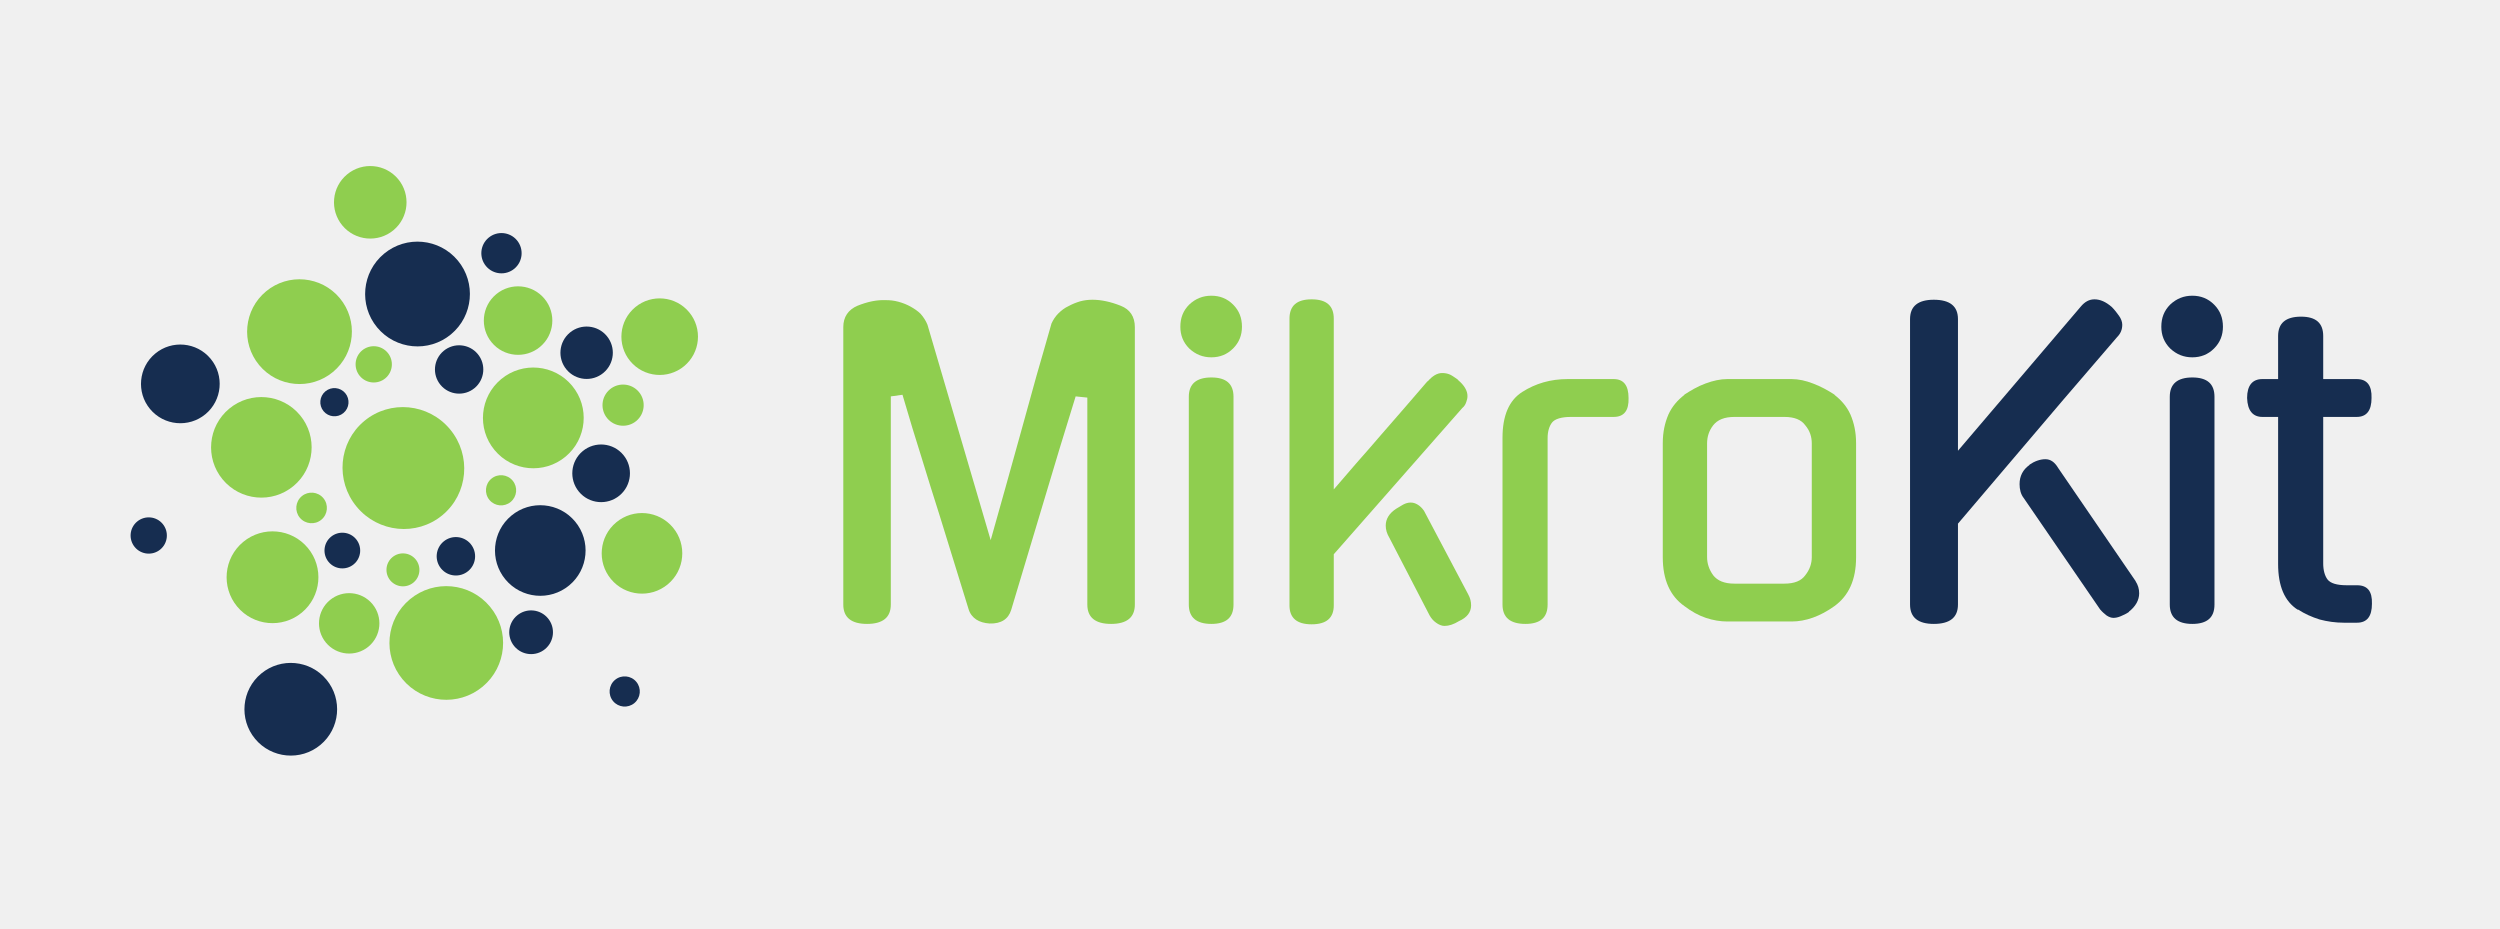
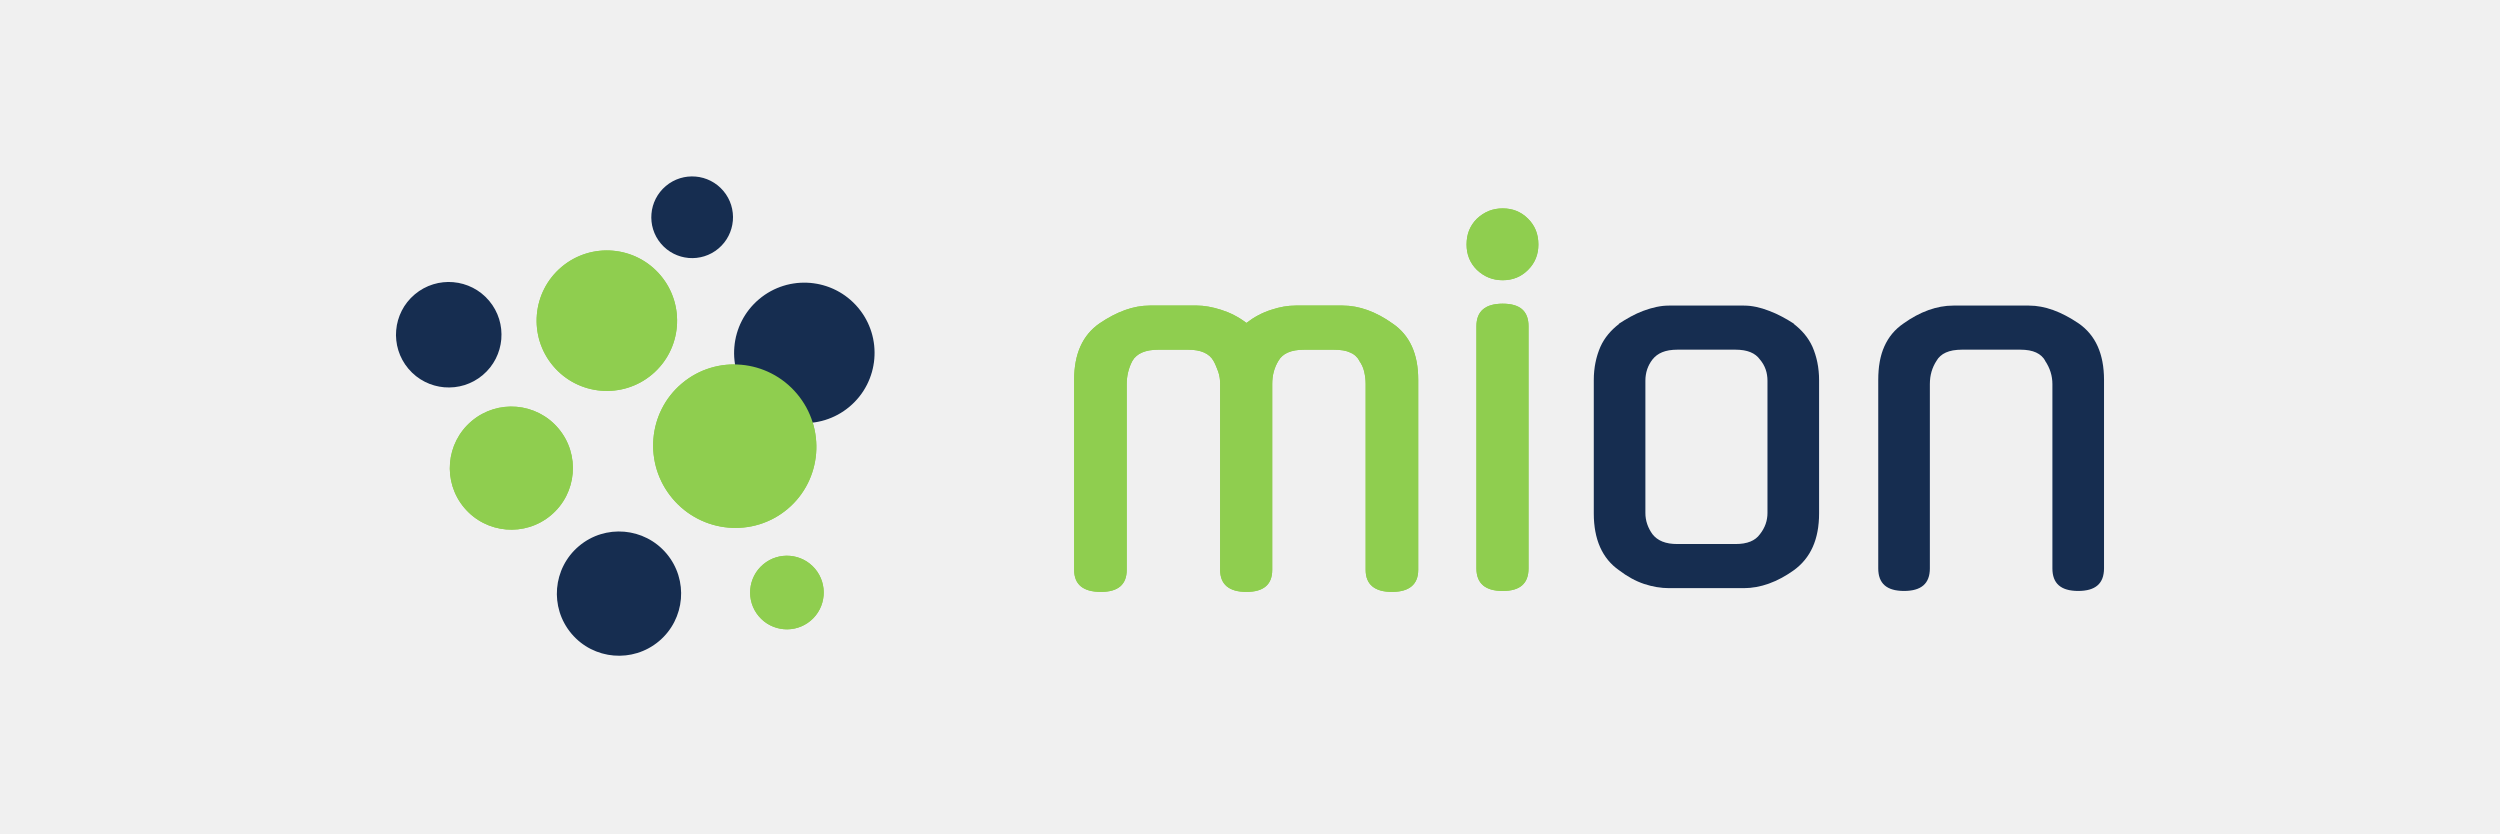
- <svg xmlns="http://www.w3.org/2000/svg" width="100%" height="100%" viewBox="0 0 8346 3099" version="1.1" xml:space="preserve" style="fill-rule:evenodd;clip-rule:evenodd;stroke-linejoin:round;stroke-miterlimit:2;">
-   <g id="rectangle">
-     <g id="text3719">
-       <g transform="matrix(4.66793,0,0,4.66793,2715.77,2074.8)">
-         <g transform="matrix(288,0,0,288,0,0)">
-           <path d="M0.693,-0.799c0.021,0 0.045,0.005 0.07,0.015c0.023,0.009 0.035,0.027 0.035,0.053l-0,0.689c-0,0.032 -0.02,0.048 -0.059,0.048c-0.039,-0 -0.059,-0.016 -0.059,-0.048l0,-0.514l-0.029,-0.003l-0.04,0.13l-0.12,0.4c-0.007,0.023 -0.025,0.035 -0.054,0.034c-0.013,-0.001 -0.024,-0.004 -0.033,-0.01c-0.009,-0.006 -0.016,-0.015 -0.019,-0.026l-0.072,-0.233c-0.015,-0.046 -0.029,-0.093 -0.044,-0.141c-0.015,-0.047 -0.031,-0.1 -0.048,-0.158l-0.029,0.004l-0,0.517c0,0.032 -0.02,0.048 -0.059,0.048c-0.039,-0 -0.059,-0.016 -0.059,-0.048l-0,-0.689c-0,-0.025 0.012,-0.043 0.035,-0.053c0.025,-0.01 0.048,-0.015 0.071,-0.014c0.01,0 0.02,0.001 0.031,0.004c0.011,0.003 0.021,0.007 0.03,0.012c0.009,0.005 0.018,0.011 0.025,0.018c0.007,0.008 0.013,0.017 0.017,0.027l0.157,0.535c0.011,-0.039 0.023,-0.082 0.036,-0.128c0.013,-0.046 0.026,-0.093 0.039,-0.14c0.013,-0.047 0.026,-0.094 0.039,-0.141c0.013,-0.046 0.026,-0.089 0.037,-0.129c0.004,-0.009 0.01,-0.018 0.017,-0.025c0.007,-0.007 0.016,-0.014 0.025,-0.018c0.009,-0.005 0.019,-0.009 0.029,-0.012c0.011,-0.003 0.021,-0.004 0.031,-0.004Z" style="fill:#8fce4f;fill-rule:nonzero;" />
-         </g>
-         <g transform="matrix(288,0,0,288,247.392,0)">
-           <path d="M0.184,-0.042c0,0.032 -0.018,0.048 -0.055,0.048c-0.037,0 -0.056,-0.016 -0.056,-0.048l-0,-0.516c-0,-0.032 0.019,-0.048 0.056,-0.048c0.037,0 0.055,0.016 0.055,0.048l0,0.516Zm0.021,-0.69c0,0.021 -0.007,0.039 -0.022,0.054c-0.015,0.015 -0.033,0.022 -0.054,0.022c-0.021,0 -0.039,-0.007 -0.055,-0.022c-0.015,-0.015 -0.022,-0.033 -0.022,-0.054c0,-0.022 0.007,-0.04 0.022,-0.055c0.016,-0.015 0.034,-0.022 0.055,-0.022c0.021,0 0.039,0.007 0.054,0.022c0.015,0.015 0.022,0.033 0.022,0.055Z" style="fill:#8fce4f;fill-rule:nonzero;" />
-         </g>
-         <g transform="matrix(288,0,0,288,319.968,0)">
-           <path d="M0.181,-0.167l0,0.127c-0,0.031 -0.018,0.047 -0.055,0.047c-0.037,0 -0.055,-0.016 -0.055,-0.047l0,-0.712c0,-0.032 0.018,-0.048 0.055,-0.048c0.037,-0 0.055,0.016 0.055,0.048l0,0.424c0.017,-0.02 0.035,-0.041 0.056,-0.065c0.02,-0.022 0.04,-0.046 0.061,-0.07c0.02,-0.023 0.04,-0.046 0.06,-0.069c0.02,-0.023 0.039,-0.045 0.056,-0.065l0,0.001c0.012,-0.014 0.024,-0.021 0.036,-0.021c0.007,0 0.013,0.001 0.02,0.004c0.006,0.003 0.013,0.008 0.02,0.013l-0.001,0c0.016,0.013 0.024,0.027 0.024,0.04c0,0.005 -0.001,0.01 -0.003,0.015c-0.002,0.006 -0.005,0.011 -0.01,0.015l-0.319,0.363Zm0.334,0.1c0.005,0.009 0.007,0.018 0.007,0.027c0,0.017 -0.01,0.03 -0.03,0.039c-0.013,0.008 -0.025,0.012 -0.036,0.012c-0.007,-0 -0.014,-0.003 -0.021,-0.008c-0.007,-0.005 -0.012,-0.011 -0.016,-0.018l-0.1,-0.193c-0.006,-0.01 -0.009,-0.02 -0.009,-0.03c0,-0.017 0.009,-0.031 0.026,-0.042c0.005,-0.003 0.01,-0.006 0.015,-0.009c0.005,-0.003 0.01,-0.005 0.016,-0.006c0.007,-0.001 0.014,-0 0.021,0.004c0.007,0.004 0.012,0.009 0.017,0.016l0.11,0.208Z" style="fill:#8fce4f;fill-rule:nonzero;" />
-         </g>
-         <g transform="matrix(288,0,0,288,473.472,0)">
-           <path d="M0.179,-0.042c-0,0.032 -0.018,0.048 -0.055,0.048c-0.038,0 -0.057,-0.016 -0.057,-0.048l0,-0.414c0,-0.055 0.016,-0.093 0.049,-0.114c0.033,-0.021 0.07,-0.032 0.113,-0.032l0.114,0c0.025,0 0.037,0.016 0.037,0.047c0.001,0.031 -0.011,0.047 -0.037,0.047l-0.106,0c-0.024,0 -0.04,0.005 -0.047,0.014c-0.007,0.009 -0.011,0.022 -0.011,0.039l-0,0.413Z" style="fill:#8fce4f;fill-rule:nonzero;" />
-         </g>
-         <g transform="matrix(288,0,0,288,586.944,0)">
-           <path d="M0.391,-0.602c0.017,0 0.035,0.004 0.053,0.011c0.019,0.007 0.037,0.017 0.054,0.028l-0.001,-0c0.017,0.013 0.031,0.029 0.04,0.049c0.009,0.021 0.014,0.044 0.014,0.071l0,0.284c0,0.055 -0.018,0.095 -0.054,0.121c-0.035,0.025 -0.071,0.038 -0.106,0.038l-0.16,-0c-0.017,-0 -0.035,-0.003 -0.053,-0.009c-0.018,-0.006 -0.036,-0.016 -0.053,-0.029c-0.036,-0.025 -0.054,-0.066 -0.054,-0.121l-0,-0.284c-0,-0.027 0.005,-0.05 0.014,-0.071c0.009,-0.02 0.023,-0.036 0.04,-0.049l-0.001,-0c0.017,-0.011 0.034,-0.021 0.053,-0.028c0.019,-0.007 0.037,-0.011 0.054,-0.011l0.16,0Zm-0.018,0.508c0.025,-0 0.042,-0.007 0.052,-0.021c0.011,-0.014 0.016,-0.029 0.016,-0.045l-0,-0.282c-0,-0.017 -0.005,-0.032 -0.016,-0.045c-0.01,-0.014 -0.027,-0.021 -0.052,-0.021l-0.124,0c-0.025,0 -0.042,0.007 -0.053,0.021c-0.01,0.013 -0.015,0.028 -0.015,0.045l-0,0.282c-0,0.016 0.005,0.031 0.015,0.045c0.011,0.014 0.028,0.021 0.053,0.021l0.124,-0Z" style="fill:#8fce4f;fill-rule:nonzero;" />
-         </g>
-         <g transform="matrix(288,0,0,288,761.472,0)">
-           <path d="M0.503,-0.782c0.01,-0.012 0.021,-0.018 0.034,-0.018c0.014,-0 0.028,0.006 0.043,0.019c0.007,0.007 0.013,0.015 0.018,0.022c0.005,0.007 0.008,0.015 0.008,0.022c-0,0.012 -0.004,0.022 -0.013,0.031l-0.134,0.156l-0.261,0.307l-0,0.201c-0,0.032 -0.02,0.048 -0.06,0.048c-0.039,-0 -0.059,-0.016 -0.059,-0.048l-0,-0.709c-0,-0.032 0.02,-0.048 0.059,-0.048c0.04,-0 0.06,0.016 0.06,0.048l-0,0.327l0.305,-0.358Zm-0.142,0.475c-0.007,-0.009 -0.01,-0.021 -0.01,-0.034c-0,-0.02 0.008,-0.036 0.025,-0.048l-0.001,-0c0.013,-0.009 0.027,-0.014 0.04,-0.014c0.013,-0 0.023,0.007 0.032,0.022l0.193,0.282l-0.001,-0.001c0.006,0.009 0.009,0.019 0.009,0.03c-0,0.017 -0.009,0.033 -0.026,0.046l0.001,-0c-0.007,0.005 -0.014,0.008 -0.021,0.011c-0.007,0.003 -0.013,0.004 -0.018,0.004c-0.005,-0 -0.011,-0.002 -0.017,-0.006c-0.005,-0.004 -0.011,-0.009 -0.016,-0.015l-0.19,-0.277Z" style="fill:#162d50;fill-rule:nonzero;" />
-         </g>
-         <g transform="matrix(288,0,0,288,948.96,0)">
-           <path d="M0.184,-0.042c0,0.032 -0.018,0.048 -0.055,0.048c-0.037,0 -0.056,-0.016 -0.056,-0.048l-0,-0.516c-0,-0.032 0.019,-0.048 0.056,-0.048c0.037,0 0.055,0.016 0.055,0.048l0,0.516Zm0.021,-0.69c0,0.021 -0.007,0.039 -0.022,0.054c-0.015,0.015 -0.033,0.022 -0.054,0.022c-0.021,0 -0.039,-0.007 -0.055,-0.022c-0.015,-0.015 -0.022,-0.033 -0.022,-0.054c0,-0.022 0.007,-0.04 0.022,-0.055c0.016,-0.015 0.034,-0.022 0.055,-0.022c0.021,0 0.039,0.007 0.054,0.022c0.015,0.015 0.022,0.033 0.022,0.055Z" style="fill:#162d50;fill-rule:nonzero;" />
-         </g>
-         <g transform="matrix(288,0,0,288,1021.54,0)">
-           <path d="M0.202,-0.508l0,0.364c0,0.017 0.004,0.031 0.011,0.04c0.007,0.009 0.023,0.014 0.047,0.014l0.026,0c0.026,0 0.038,0.015 0.037,0.046c0,0.031 -0.012,0.047 -0.037,0.047l-0.033,0c-0.021,0 -0.041,-0.003 -0.06,-0.008c-0.019,-0.006 -0.037,-0.014 -0.054,-0.025l0,0.001c-0.033,-0.021 -0.049,-0.059 -0.049,-0.114l-0,-0.365l-0.039,0c-0.024,0 -0.037,-0.016 -0.038,-0.047c-0,-0.031 0.013,-0.047 0.038,-0.047l0.039,0l-0,-0.107c0,-0.032 0.019,-0.048 0.057,-0.048c0.037,0 0.055,0.016 0.055,0.048l0,0.107l0.083,0c0.026,0 0.038,0.016 0.037,0.047c0,0.031 -0.012,0.047 -0.037,0.047l-0.083,0Z" style="fill:#162d50;fill-rule:nonzero;" />
+ <svg xmlns="http://www.w3.org/2000/svg" width="100%" height="100%" viewBox="0 0 10000 3334" version="1.1" xml:space="preserve" style="fill-rule:evenodd;clip-rule:evenodd;stroke-linejoin:round;stroke-miterlimit:2;">
+   <g id="on-dark">
+     <g id="rectangle">
+       <g id="text3719">
+         <g transform="matrix(6.51952,0,0,6.51952,4165.14,2352.59)">
+           <g transform="matrix(288,0,0,288,0,0)">
+             <path d="M0.381,-0.435c0,-0.009 -0.001,-0.017 -0.004,-0.026c-0.003,-0.008 -0.006,-0.016 -0.01,-0.023c-0.009,-0.016 -0.027,-0.024 -0.054,-0.024l-0.064,0c-0.027,0 -0.046,0.008 -0.055,0.024c-0.008,0.015 -0.012,0.032 -0.012,0.049l0,0.396c0,0.031 -0.018,0.047 -0.055,0.047c-0.038,-0 -0.057,-0.016 -0.057,-0.047l0,-0.405c0,-0.055 0.018,-0.095 0.054,-0.12c0.037,-0.025 0.072,-0.038 0.107,-0.038l0.101,0c0.015,0 0.032,0.003 0.051,0.009c0.019,0.006 0.037,0.015 0.054,0.028c0.017,-0.013 0.034,-0.022 0.053,-0.028c0.018,-0.006 0.035,-0.009 0.052,-0.009l0.1,0c0.035,0 0.071,0.013 0.106,0.038c0.037,0.025 0.055,0.065 0.055,0.12l0,0.405c0,0.031 -0.019,0.047 -0.056,0.047c-0.037,0 -0.056,-0.016 -0.056,-0.047l0,-0.396c0,-0.009 -0.001,-0.017 -0.003,-0.026c-0.002,-0.009 -0.006,-0.017 -0.011,-0.024l0.001,0.001c-0.005,-0.009 -0.012,-0.015 -0.02,-0.018c-0.008,-0.004 -0.02,-0.006 -0.035,-0.006l-0.063,0c-0.028,0 -0.046,0.008 -0.055,0.024c-0.009,0.015 -0.013,0.031 -0.013,0.049l0,0.396c0,0.031 -0.018,0.047 -0.055,0.047c-0.037,0 -0.056,-0.016 -0.056,-0.047l0,-0.396Z" style="fill:#8fce4f;fill-rule:nonzero;" />
+           </g>
+           <g transform="matrix(288,0,0,288,245.952,0)">
+             <path d="M0.184,-0.042c0,0.032 -0.018,0.048 -0.055,0.048c-0.037,0 -0.056,-0.016 -0.056,-0.048l-0,-0.516c-0,-0.032 0.019,-0.048 0.056,-0.048c0.037,0 0.055,0.016 0.055,0.048l0,0.516Zm0.021,-0.69c0,0.021 -0.007,0.039 -0.022,0.054c-0.015,0.015 -0.033,0.022 -0.054,0.022c-0.021,0 -0.039,-0.007 -0.055,-0.022c-0.015,-0.015 -0.022,-0.033 -0.022,-0.054c0,-0.022 0.007,-0.04 0.022,-0.055c0.016,-0.015 0.034,-0.022 0.055,-0.022c0.021,0 0.039,0.007 0.054,0.022c0.015,0.015 0.022,0.033 0.022,0.055Z" style="fill:#8fce4f;fill-rule:nonzero;" />
+           </g>
+           <g transform="matrix(288,0,0,288,318.528,0)">
+             <path d="M0.391,-0.602c0.017,0 0.035,0.004 0.053,0.011c0.019,0.007 0.037,0.017 0.054,0.028l-0.001,-0c0.017,0.013 0.031,0.029 0.04,0.049c0.009,0.021 0.014,0.044 0.014,0.071l0,0.284c0,0.055 -0.018,0.095 -0.054,0.121c-0.035,0.025 -0.071,0.038 -0.106,0.038l-0.16,-0c-0.017,-0 -0.035,-0.003 -0.053,-0.009c-0.018,-0.006 -0.036,-0.016 -0.053,-0.029c-0.036,-0.025 -0.054,-0.066 -0.054,-0.121l-0,-0.284c-0,-0.027 0.005,-0.05 0.014,-0.071c0.009,-0.02 0.023,-0.036 0.04,-0.049l-0.001,-0c0.017,-0.011 0.034,-0.021 0.053,-0.028c0.019,-0.007 0.037,-0.011 0.054,-0.011l0.16,0Zm-0.018,0.508c0.025,-0 0.042,-0.007 0.052,-0.021c0.011,-0.014 0.016,-0.029 0.016,-0.045l-0,-0.282c-0,-0.017 -0.005,-0.032 -0.016,-0.045c-0.01,-0.014 -0.027,-0.021 -0.052,-0.021l-0.124,0c-0.025,0 -0.042,0.007 -0.053,0.021c-0.01,0.013 -0.015,0.028 -0.015,0.045l-0,0.282c-0,0.016 0.005,0.031 0.015,0.045c0.011,0.014 0.028,0.021 0.053,0.021l0.124,-0Z" style="fill:#fff;fill-rule:nonzero;" />
+           </g>
+           <g transform="matrix(288,0,0,288,493.056,0)">
+             <path d="M0.181,-0.042c-0,0.032 -0.018,0.048 -0.055,0.048c-0.037,0 -0.055,-0.016 -0.055,-0.048l0,-0.402c0,-0.027 0.004,-0.051 0.013,-0.071c0.009,-0.02 0.022,-0.036 0.041,-0.049c0.035,-0.025 0.071,-0.038 0.106,-0.038l0.161,0c0.034,0 0.069,0.013 0.106,0.038c0.036,0.025 0.054,0.065 0.054,0.12l0,0.402c0,0.032 -0.018,0.048 -0.055,0.048c-0.037,0 -0.055,-0.016 -0.055,-0.048l-0,-0.393c-0,-0.017 -0.005,-0.034 -0.016,-0.05l0.001,0.001c-0.009,-0.016 -0.026,-0.024 -0.053,-0.024l-0.125,0c-0.027,0 -0.045,0.008 -0.054,0.024c-0.009,0.014 -0.014,0.03 -0.014,0.049l-0,0.393Z" style="fill:#fff;fill-rule:nonzero;" />
+           </g>
        </g>
      </g>
    </g>
+     <g id="icon">
+       <g id="g922">
+         <path id="circle98" d="M2663.28,744.041c69.001,-58.135 172.219,-49.314 230.354,19.687c58.136,69.001 49.314,172.219 -19.686,230.354c-69.001,58.136 -172.219,49.314 -230.355,-19.686c-58.135,-69.001 -49.314,-172.22 19.687,-230.355Z" style="fill:#fff;" />
+         <path id="circle102" d="M3036.26,1196.65c118.626,-99.947 296.08,-84.781 396.027,33.845c99.947,118.627 84.781,296.081 -33.845,396.028c-118.627,99.947 -296.081,84.781 -396.028,-33.846c-99.947,-118.626 -84.781,-296.08 33.846,-396.027Z" style="fill:#fff;" />
+         <path id="circle116" d="M2315.78,2184.31c104.943,-88.418 261.927,-75.002 350.344,29.941c88.418,104.943 75.002,261.927 -29.941,350.344c-104.943,88.418 -261.926,75.002 -350.344,-29.941c-88.418,-104.943 -75.001,-261.927 29.941,-350.344Z" style="fill:#fff;" />
+         <path id="circle118" d="M1658.97,1177.5c89.1,-75.069 222.384,-63.678 297.453,25.421c75.069,89.099 63.678,222.383 -25.421,297.453c-89.1,75.069 -222.384,63.678 -297.453,-25.422c-75.069,-89.099 -63.678,-222.383 25.421,-297.452Z" style="fill:#fff;" />
+       </g>
+       <g id="g941">
+         <path id="circle90" d="M2727.59,1533.72c137.328,-115.703 343.57,-97.182 460.273,41.333c116.704,138.516 99.96,344.909 -37.368,460.613c-137.328,115.703 -343.569,97.182 -460.273,-41.333c-116.704,-138.516 -99.96,-344.91 37.368,-460.613Z" style="fill:#8fce4f;" />
+         <path id="circle112" d="M2246.35,1067.8c118.619,-99.941 296.061,-84.776 396.001,33.843c99.94,118.619 84.776,296.061 -33.843,396.001c-118.619,99.941 -296.061,84.776 -396.002,-33.843c-99.94,-118.619 -84.775,-296.061 33.844,-396.001Z" style="fill:#8fce4f;" />
+         <path id="circle124" d="M1886.74,1684.15c103.942,-87.575 259.429,-74.286 347.003,29.656c87.574,103.941 74.286,259.428 -29.656,347.002c-103.942,87.575 -259.428,74.286 -347.003,-29.655c-87.574,-103.942 -74.286,-259.429 29.656,-347.003Z" style="fill:#8fce4f;" />
+         <path id="circle128" d="M3052.83,2257.51c62.147,-52.361 155.113,-44.416 207.474,17.731c52.36,62.147 44.415,155.113 -17.732,207.474c-62.147,52.361 -155.113,44.416 -207.474,-17.731c-52.361,-62.147 -44.415,-155.113 17.732,-207.474Z" style="fill:#8fce4f;" />
+       </g>
+     </g>
  </g>
-   <g id="icon">
-     <g id="g922">
-       <path id="circle92" d="M1481.23,1171.28c34.301,-28.441 85.239,-23.684 113.68,10.617c28.441,34.3 23.684,85.238 -10.616,113.679c-34.301,28.442 -85.239,23.685 -113.68,-10.616c-28.441,-34.3 -23.684,-85.239 10.616,-113.68Z" style="fill:#162d50;" />
-       <path id="circle98" d="M1902.58,1110.29c37.165,-30.816 92.356,-25.662 123.172,11.502c30.817,37.165 25.662,92.357 -11.502,123.173c-37.165,30.816 -92.357,25.662 -123.173,-11.503c-30.816,-37.164 -25.662,-92.356 11.503,-123.172Z" style="fill:#162d50;" />
-       <path id="circle100" d="M1631.2,793.516c28.576,-23.695 71.013,-19.732 94.708,8.844c23.694,28.576 19.731,71.013 -8.845,94.707c-28.576,23.695 -71.013,19.732 -94.707,-8.844c-23.695,-28.576 -19.732,-71.013 8.844,-94.707Z" style="fill:#162d50;" />
-       <path id="circle102" d="M1282.19,846.913c74.315,-61.62 184.676,-51.314 246.296,23.001c61.62,74.314 51.314,184.676 -23.001,246.296c-74.315,61.62 -184.676,51.314 -246.296,-23.001c-61.62,-74.315 -51.314,-184.676 23.001,-246.296Z" style="fill:#162d50;" />
-       <path id="circle106" d="M457.889,1741.12c25.726,-21.331 63.93,-17.763 85.261,7.963c21.331,25.725 17.763,63.929 -7.962,85.26c-25.726,21.331 -63.93,17.763 -85.261,-7.962c-21.331,-25.726 -17.763,-63.93 7.962,-85.261Z" style="fill:#162d50;" />
-       <path id="circle114" d="M1086.38,1306.42c20.007,-16.589 49.718,-13.814 66.307,6.192c16.589,20.007 13.814,49.718 -6.192,66.307c-20.007,16.589 -49.718,13.814 -66.307,-6.192c-16.589,-20.007 -13.814,-49.718 6.192,-66.307Z" style="fill:#162d50;" />
-       <path id="circle116" d="M871.985,2248.66c65.742,-54.512 163.373,-45.394 217.885,20.348c54.511,65.742 45.394,163.373 -20.348,217.885c-65.742,54.512 -163.373,45.394 -217.885,-20.348c-54.512,-65.742 -45.394,-163.373 20.348,-217.885Z" style="fill:#162d50;" />
-       <path id="circle118" d="M518.183,1180.44c55.817,-46.282 138.709,-38.541 184.991,17.276c46.282,55.817 38.541,138.708 -17.276,184.991c-55.817,46.282 -138.708,38.541 -184.991,-17.276c-46.282,-55.817 -38.541,-138.709 17.276,-184.991Z" style="fill:#162d50;" />
-       <path id="circle132" d="M1726.48,2054.54c31.009,-25.712 77.059,-21.411 102.77,9.597c25.712,31.009 21.412,77.059 -9.597,102.771c-31.009,25.711 -77.059,21.411 -102.77,-9.598c-25.712,-31.009 -21.411,-77.058 9.597,-102.77Z" style="fill:#162d50;" />
-       <path id="circle136" d="M1945.37,1506.02c40.891,-33.906 101.617,-28.235 135.523,12.656c33.906,40.891 28.235,101.617 -12.656,135.524c-40.891,33.906 -101.617,28.235 -135.524,-12.657c-33.906,-40.891 -28.235,-101.617 12.657,-135.523Z" style="fill:#162d50;" />
-       <path id="circle140" d="M2053.33,2269.62c21.424,-17.764 53.24,-14.793 71.004,6.631c17.764,21.424 14.793,53.239 -6.631,71.003c-21.424,17.764 -53.239,14.793 -71.004,-6.631c-17.764,-21.423 -14.792,-53.239 6.631,-71.003Z" style="fill:#162d50;" />
-       <path id="circle142" d="M1707.15,1721.4c64.258,-53.281 159.685,-44.369 212.966,19.888c53.281,64.258 44.369,159.685 -19.889,212.966c-64.257,53.281 -159.684,44.37 -212.965,-19.888c-53.281,-64.258 -44.37,-159.685 19.888,-212.966Z" style="fill:#162d50;" />
-       <path id="circle144" d="M1480.99,1807.71c27.261,-22.604 67.745,-18.823 90.349,8.438c22.604,27.26 18.823,67.744 -8.438,90.348c-27.26,22.604 -67.744,18.824 -90.348,-8.437c-22.604,-27.261 -18.824,-67.745 8.437,-90.349Z" style="fill:#162d50;" />
-       <path id="circle148" d="M1104.84,1792.09c25.318,-20.993 62.916,-17.482 83.909,7.836c20.993,25.317 17.482,62.916 -7.836,83.909c-25.318,20.993 -62.916,17.481 -83.909,-7.836c-20.993,-25.318 -17.482,-62.917 7.836,-83.909Z" style="fill:#162d50;" />
+   <g id="on-white">
+     <g id="rectangle1">
+       <g id="text37191">
+         <g transform="matrix(6.51952,0,0,6.51952,4165.14,2352.59)">
+           <g transform="matrix(288,0,0,288,0,0)">
+             <path d="M0.381,-0.435c0,-0.009 -0.001,-0.017 -0.004,-0.026c-0.003,-0.008 -0.006,-0.016 -0.01,-0.023c-0.009,-0.016 -0.027,-0.024 -0.054,-0.024l-0.064,0c-0.027,0 -0.046,0.008 -0.055,0.024c-0.008,0.015 -0.012,0.032 -0.012,0.049l0,0.396c0,0.031 -0.018,0.047 -0.055,0.047c-0.038,-0 -0.057,-0.016 -0.057,-0.047l0,-0.405c0,-0.055 0.018,-0.095 0.054,-0.12c0.037,-0.025 0.072,-0.038 0.107,-0.038l0.101,0c0.015,0 0.032,0.003 0.051,0.009c0.019,0.006 0.037,0.015 0.054,0.028c0.017,-0.013 0.034,-0.022 0.053,-0.028c0.018,-0.006 0.035,-0.009 0.052,-0.009l0.1,0c0.035,0 0.071,0.013 0.106,0.038c0.037,0.025 0.055,0.065 0.055,0.12l0,0.405c0,0.031 -0.019,0.047 -0.056,0.047c-0.037,0 -0.056,-0.016 -0.056,-0.047l0,-0.396c0,-0.009 -0.001,-0.017 -0.003,-0.026c-0.002,-0.009 -0.006,-0.017 -0.011,-0.024l0.001,0.001c-0.005,-0.009 -0.012,-0.015 -0.02,-0.018c-0.008,-0.004 -0.02,-0.006 -0.035,-0.006l-0.063,0c-0.028,0 -0.046,0.008 -0.055,0.024c-0.009,0.015 -0.013,0.031 -0.013,0.049l0,0.396c0,0.031 -0.018,0.047 -0.055,0.047c-0.037,0 -0.056,-0.016 -0.056,-0.047l0,-0.396Z" style="fill:#8fce4f;fill-rule:nonzero;" />
+           </g>
+           <g transform="matrix(288,0,0,288,245.952,0)">
+             <path d="M0.184,-0.042c0,0.032 -0.018,0.048 -0.055,0.048c-0.037,0 -0.056,-0.016 -0.056,-0.048l-0,-0.516c-0,-0.032 0.019,-0.048 0.056,-0.048c0.037,0 0.055,0.016 0.055,0.048l0,0.516Zm0.021,-0.69c0,0.021 -0.007,0.039 -0.022,0.054c-0.015,0.015 -0.033,0.022 -0.054,0.022c-0.021,0 -0.039,-0.007 -0.055,-0.022c-0.015,-0.015 -0.022,-0.033 -0.022,-0.054c0,-0.022 0.007,-0.04 0.022,-0.055c0.016,-0.015 0.034,-0.022 0.055,-0.022c0.021,0 0.039,0.007 0.054,0.022c0.015,0.015 0.022,0.033 0.022,0.055Z" style="fill:#8fce4f;fill-rule:nonzero;" />
+           </g>
+           <g transform="matrix(288,0,0,288,318.528,0)">
+             <path d="M0.391,-0.602c0.017,0 0.035,0.004 0.053,0.011c0.019,0.007 0.037,0.017 0.054,0.028l-0.001,-0c0.017,0.013 0.031,0.029 0.04,0.049c0.009,0.021 0.014,0.044 0.014,0.071l0,0.284c0,0.055 -0.018,0.095 -0.054,0.121c-0.035,0.025 -0.071,0.038 -0.106,0.038l-0.16,-0c-0.017,-0 -0.035,-0.003 -0.053,-0.009c-0.018,-0.006 -0.036,-0.016 -0.053,-0.029c-0.036,-0.025 -0.054,-0.066 -0.054,-0.121l-0,-0.284c-0,-0.027 0.005,-0.05 0.014,-0.071c0.009,-0.02 0.023,-0.036 0.04,-0.049l-0.001,-0c0.017,-0.011 0.034,-0.021 0.053,-0.028c0.019,-0.007 0.037,-0.011 0.054,-0.011l0.16,0Zm-0.018,0.508c0.025,-0 0.042,-0.007 0.052,-0.021c0.011,-0.014 0.016,-0.029 0.016,-0.045l-0,-0.282c-0,-0.017 -0.005,-0.032 -0.016,-0.045c-0.01,-0.014 -0.027,-0.021 -0.052,-0.021l-0.124,0c-0.025,0 -0.042,0.007 -0.053,0.021c-0.01,0.013 -0.015,0.028 -0.015,0.045l-0,0.282c-0,0.016 0.005,0.031 0.015,0.045c0.011,0.014 0.028,0.021 0.053,0.021l0.124,-0Z" style="fill:#162d50;fill-rule:nonzero;" />
+           </g>
+           <g transform="matrix(288,0,0,288,493.056,0)">
+             <path d="M0.181,-0.042c-0,0.032 -0.018,0.048 -0.055,0.048c-0.037,0 -0.055,-0.016 -0.055,-0.048l0,-0.402c0,-0.027 0.004,-0.051 0.013,-0.071c0.009,-0.02 0.022,-0.036 0.041,-0.049c0.035,-0.025 0.071,-0.038 0.106,-0.038l0.161,0c0.034,0 0.069,0.013 0.106,0.038c0.036,0.025 0.054,0.065 0.054,0.12l0,0.402c0,0.032 -0.018,0.048 -0.055,0.048c-0.037,0 -0.055,-0.016 -0.055,-0.048l-0,-0.393c-0,-0.017 -0.005,-0.034 -0.016,-0.05l0.001,0.001c-0.009,-0.016 -0.026,-0.024 -0.053,-0.024l-0.125,0c-0.027,0 -0.045,0.008 -0.054,0.024c-0.009,0.014 -0.014,0.03 -0.014,0.049l-0,0.393Z" style="fill:#162d50;fill-rule:nonzero;" />
+           </g>
+         </g>
+       </g>
    </g>
-     <g id="g941">
-       <path id="circle90" d="M1216.28,1405.32c86.031,-71.334 214.291,-58.799 286.242,27.975c71.952,86.774 60.521,215.138 -25.509,286.472c-86.03,71.334 -214.291,58.799 -286.242,-27.975c-71.951,-86.774 -60.521,-215.138 25.509,-286.472Z" style="fill:#8fce4f;" />
-       <path id="circle94" d="M1673.09,1265.64c71.462,-59.255 177.589,-49.344 236.844,22.119c59.255,71.462 49.344,177.589 -22.118,236.844c-71.463,59.255 -177.589,49.344 -236.845,-22.119c-59.255,-71.462 -49.344,-177.588 22.119,-236.844Z" style="fill:#8fce4f;" />
-       <path id="circle96" d="M1656.57,982.2c48.591,-40.29 120.751,-33.551 161.041,15.04c40.291,48.59 33.552,120.751 -15.039,161.041c-48.591,40.29 -120.751,33.551 -161.041,-15.039c-40.291,-48.591 -33.552,-120.751 15.039,-161.042Z" style="fill:#8fce4f;" />
-       <path id="circle104" d="M1209.04,1169.75c25.726,-21.331 63.93,-17.764 85.261,7.962c21.331,25.725 17.763,63.929 -7.962,85.26c-25.726,21.331 -63.93,17.763 -85.261,-7.962c-21.331,-25.726 -17.763,-63.929 7.962,-85.26Z" style="fill:#8fce4f;" />
-       <path id="circle108" d="M2120.71,1025.53c54.315,-45.036 134.975,-37.503 180.011,16.811c45.037,54.315 37.504,134.975 -16.811,180.011c-54.314,45.037 -134.974,37.504 -180.011,-16.81c-45.036,-54.315 -37.503,-134.975 16.811,-180.012Z" style="fill:#8fce4f;" />
-       <path id="circle110" d="M1158.79,582.169c51.453,-42.664 127.865,-35.528 170.529,15.925c42.664,51.454 35.528,127.865 -15.925,170.529c-51.454,42.665 -127.865,35.529 -170.529,-15.925c-42.664,-51.453 -35.529,-127.865 15.925,-170.529Z" style="fill:#8fce4f;" />
-       <path id="circle112" d="M888.235,972.579c74.31,-61.616 184.664,-51.31 246.28,23c61.616,74.309 51.31,184.664 -23,246.28c-74.309,61.615 -184.664,51.31 -246.28,-23c-61.616,-74.31 -51.31,-184.664 23,-246.28Z" style="fill:#8fce4f;" />
-       <path id="circle120" d="M765.366,1364.21c71.325,-59.141 177.246,-49.249 236.387,22.075c59.14,71.325 49.249,177.246 -22.076,236.387c-71.324,59.141 -177.246,49.249 -236.387,-22.075c-59.14,-71.325 -49.249,-177.246 22.076,-236.387Z" style="fill:#8fce4f;" />
-       <path id="circle122" d="M1007.61,1656.37c21.706,-17.998 53.941,-14.988 71.94,6.718c17.998,21.707 14.988,53.942 -6.718,71.94c-21.707,17.999 -53.942,14.988 -71.94,-6.718c-17.999,-21.706 -14.988,-53.942 6.718,-71.94Z" style="fill:#8fce4f;" />
-       <path id="circle124" d="M811.917,1809.13c65.115,-53.992 161.815,-44.961 215.807,20.154c53.991,65.115 44.961,161.815 -20.154,215.807c-65.115,53.992 -161.815,44.961 -215.807,-20.154c-53.992,-65.115 -44.961,-161.815 20.154,-215.807Z" style="fill:#8fce4f;" />
-       <path id="circle128" d="M2057.34,1743.72c57.163,-47.398 142.054,-39.471 189.453,17.693c47.398,57.163 39.47,142.054 -17.693,189.452c-57.163,47.399 -142.054,39.471 -189.452,-17.692c-47.399,-57.164 -39.471,-142.054 17.692,-189.453Z" style="fill:#8fce4f;" />
-       <path id="circle130" d="M1368.72,2000.42c80.618,-66.847 200.342,-55.666 267.189,24.952c66.847,80.619 55.667,200.343 -24.952,267.19c-80.619,66.847 -200.342,55.666 -267.19,-24.952c-66.847,-80.619 -55.666,-200.343 24.953,-267.19Z" style="fill:#8fce4f;" />
-       <path id="circle134" d="M2036.26,1299.65c29.207,-24.218 72.581,-20.168 96.799,9.039c24.217,29.207 20.167,72.581 -9.04,96.799c-29.207,24.218 -72.581,20.167 -96.799,-9.04c-24.218,-29.207 -20.167,-72.581 9.04,-96.798Z" style="fill:#8fce4f;" />
-       <path id="circle138" d="M1640.54,1597.99c21.424,-17.764 53.239,-14.793 71.003,6.631c17.764,21.423 14.793,53.239 -6.631,71.003c-21.423,17.764 -53.239,14.793 -71.003,-6.631c-17.764,-21.424 -14.793,-53.239 6.631,-71.003Z" style="fill:#8fce4f;" />
-       <path id="circle146" d="M1310.07,1860.09c23.372,-19.379 58.08,-16.137 77.459,7.234c19.379,23.372 16.138,58.08 -7.234,77.459c-23.371,19.379 -58.079,16.137 -77.458,-7.234c-19.379,-23.371 -16.138,-58.079 7.233,-77.459Z" style="fill:#8fce4f;" />
-       <path id="circle150" d="M1101.38,2003.37c42.847,-35.528 106.478,-29.585 142.006,13.262c35.528,42.847 29.585,106.478 -13.262,142.006c-42.847,35.528 -106.478,29.585 -142.005,-13.262c-35.528,-42.847 -29.586,-106.478 13.261,-142.006Z" style="fill:#8fce4f;" />
+     <g id="icon1">
+       <g id="g9221">
+         <path id="circle981" d="M2663.28,744.041c69.001,-58.135 172.219,-49.314 230.354,19.687c58.136,69.001 49.314,172.219 -19.686,230.354c-69.001,58.136 -172.219,49.314 -230.355,-19.686c-58.135,-69.001 -49.314,-172.22 19.687,-230.355Z" style="fill:#162d50;" />
+         <path id="circle1021" d="M3036.26,1196.65c118.626,-99.947 296.08,-84.781 396.027,33.845c99.947,118.627 84.781,296.081 -33.845,396.028c-118.627,99.947 -296.081,84.781 -396.028,-33.846c-99.947,-118.626 -84.781,-296.08 33.846,-396.027Z" style="fill:#162d50;" />
+         <path id="circle1161" d="M2315.78,2184.31c104.943,-88.418 261.927,-75.002 350.344,29.941c88.418,104.943 75.002,261.927 -29.941,350.344c-104.943,88.418 -261.926,75.002 -350.344,-29.941c-88.418,-104.943 -75.001,-261.927 29.941,-350.344Z" style="fill:#162d50;" />
+         <path id="circle1181" d="M1658.97,1177.5c89.1,-75.069 222.384,-63.678 297.453,25.421c75.069,89.099 63.678,222.383 -25.421,297.453c-89.1,75.069 -222.384,63.678 -297.453,-25.422c-75.069,-89.099 -63.678,-222.383 25.421,-297.452Z" style="fill:#162d50;" />
+       </g>
+       <g id="g9411">
+         <path id="circle901" d="M2727.59,1533.72c137.328,-115.703 343.57,-97.182 460.273,41.333c116.704,138.516 99.96,344.909 -37.368,460.613c-137.328,115.703 -343.569,97.182 -460.273,-41.333c-116.704,-138.516 -99.96,-344.91 37.368,-460.613Z" style="fill:#8fce4f;" />
+         <path id="circle1121" d="M2246.35,1067.8c118.619,-99.941 296.061,-84.776 396.001,33.843c99.94,118.619 84.776,296.061 -33.843,396.001c-118.619,99.941 -296.061,84.776 -396.002,-33.843c-99.94,-118.619 -84.775,-296.061 33.844,-396.001Z" style="fill:#8fce4f;" />
+         <path id="circle1241" d="M1886.74,1684.15c103.942,-87.575 259.429,-74.286 347.003,29.656c87.574,103.941 74.286,259.428 -29.656,347.002c-103.942,87.575 -259.428,74.286 -347.003,-29.655c-87.574,-103.942 -74.286,-259.429 29.656,-347.003Z" style="fill:#8fce4f;" />
+         <path id="circle1281" d="M3052.83,2257.51c62.147,-52.361 155.113,-44.416 207.474,17.731c52.36,62.147 44.415,155.113 -17.732,207.474c-62.147,52.361 -155.113,44.416 -207.474,-17.731c-52.361,-62.147 -44.415,-155.113 17.732,-207.474Z" style="fill:#8fce4f;" />
+       </g>
    </g>
  </g>
</svg>
